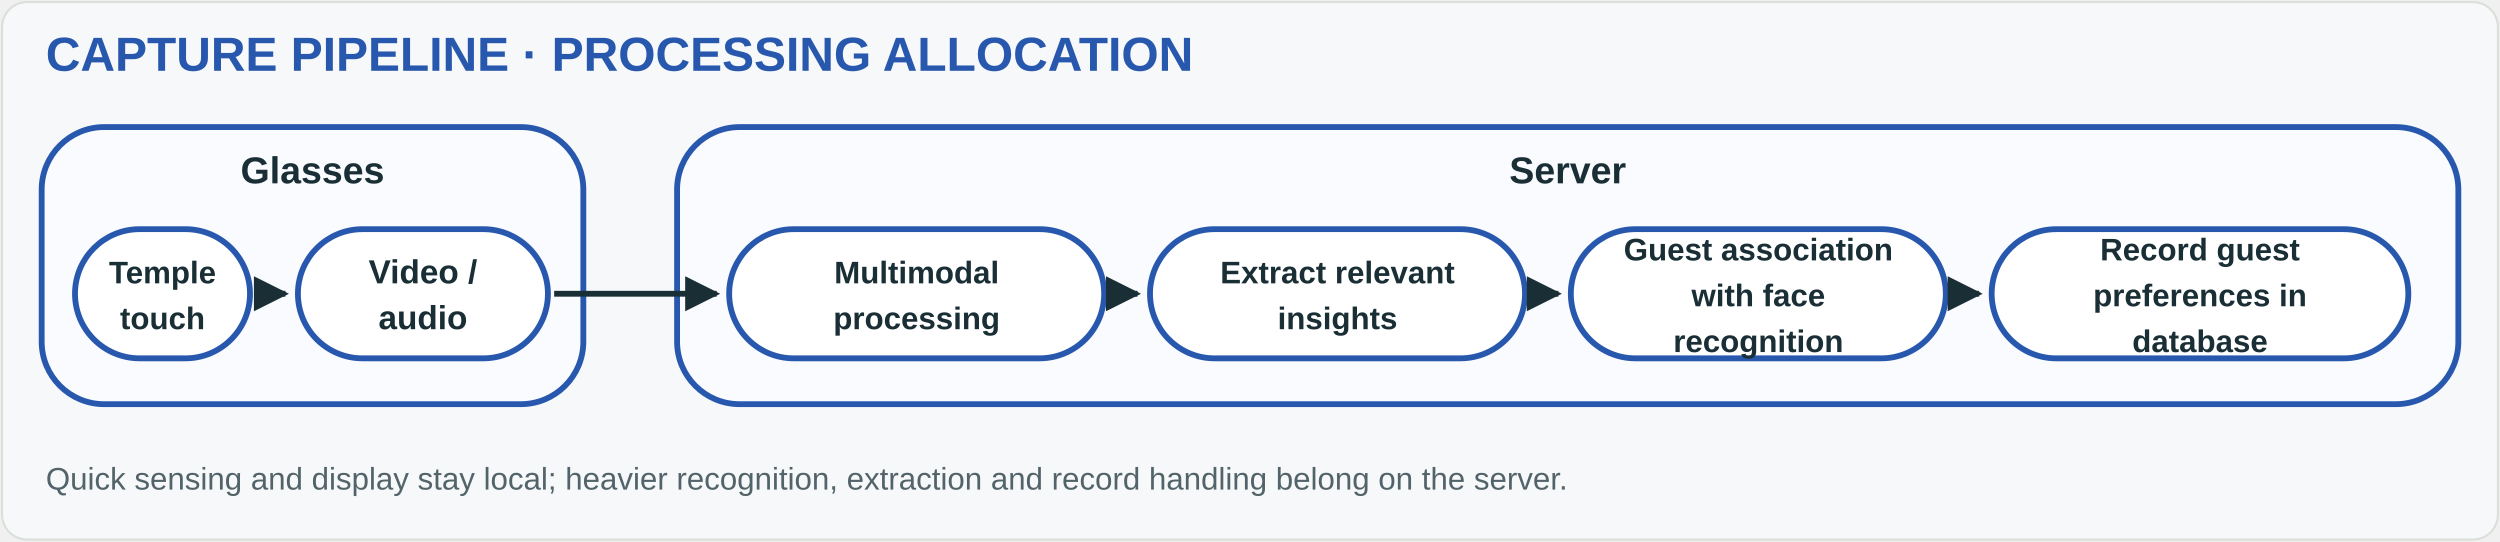
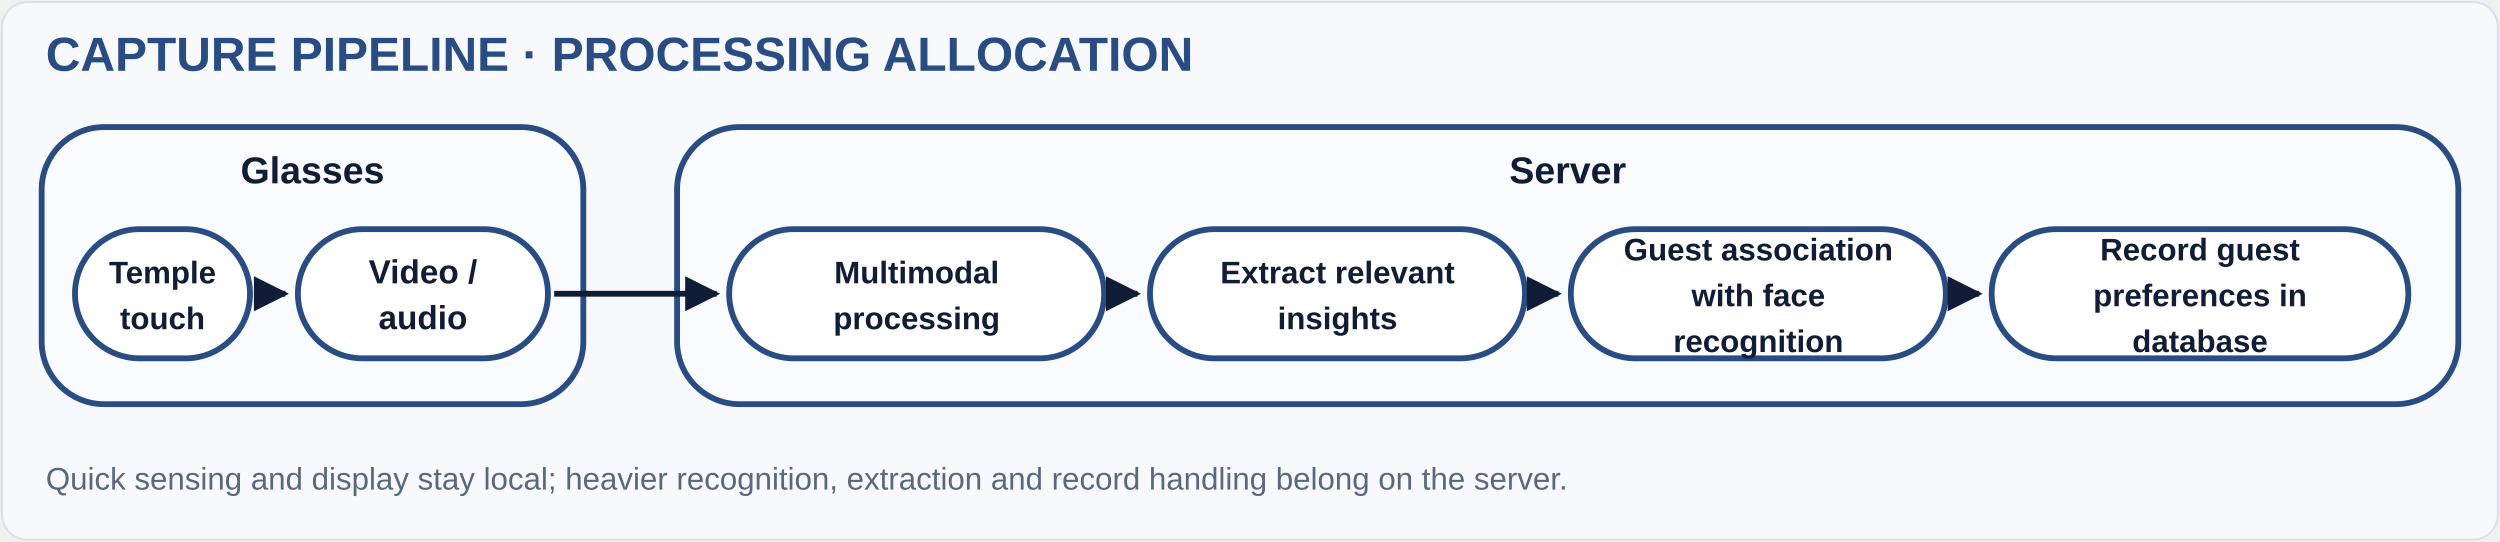
<svg xmlns="http://www.w3.org/2000/svg" width="1200" height="260" viewBox="0 0 1200 260" role="img" aria-labelledby="title description">
  <defs>
    <marker id="arrow" viewBox="0 0 10 10" refX="9" refY="5" markerWidth="6" markerHeight="6" orient="auto">
-       <path d="M0 0 10 5 0 10Z" fill="#192e35" />
+       <path d="M0 0 10 5 0 10Z" fill="#111d36" />
    </marker>
  </defs>
-   <rect x="1" y="1" width="1198" height="258" rx="12" fill="#f7f8fa" stroke="#d9dfd9" />
-   <text x="22" y="34" font-family="Segoe UI,Arial,sans-serif" font-size="23" fill="#2858ad" font-weight="700" text-anchor="start">CAPTURE PIPELINE · PROCESSING ALLOCATION</text>
-   <rect x="20" y="61" width="260" height="133" rx="30" fill="#fafbfe" stroke="#2858ad" stroke-width="2.8" />
-   <text x="150.0" y="88" font-family="Segoe UI,Arial,sans-serif" font-size="18" fill="#192e35" font-weight="650" text-anchor="middle">Glasses</text>
-   <rect x="325" y="61" width="855" height="133" rx="30" fill="#fafbfe" stroke="#2858ad" stroke-width="2.8" />
-   <text x="752.5" y="88" font-family="Segoe UI,Arial,sans-serif" font-size="18" fill="#192e35" font-weight="650" text-anchor="middle">Server</text>
-   <rect x="36" y="110" width="84" height="62" rx="31.0" fill="white" stroke="#2858ad" stroke-width="2.8" />
-   <text x="78.0" y="136.0" font-family="Segoe UI,Arial,sans-serif" font-size="15" fill="#192e35" font-weight="650" text-anchor="middle">Temple</text>
-   <text x="78.0" y="158.0" font-family="Segoe UI,Arial,sans-serif" font-size="15" fill="#192e35" font-weight="650" text-anchor="middle">touch</text>
-   <rect x="143" y="110" width="120" height="62" rx="31.0" fill="white" stroke="#2858ad" stroke-width="2.8" />
-   <text x="203.0" y="136.0" font-family="Segoe UI,Arial,sans-serif" font-size="16" fill="#192e35" font-weight="650" text-anchor="middle">Video /</text>
-   <text x="203.0" y="158.0" font-family="Segoe UI,Arial,sans-serif" font-size="16" fill="#192e35" font-weight="650" text-anchor="middle">audio</text>
-   <path d="M123 141L137 141" fill="none" stroke="#192e35" stroke-width="2.8" marker-end="url(#arrow)" />
-   <rect x="350" y="110" width="180" height="62" rx="31.0" fill="white" stroke="#2858ad" stroke-width="2.8" />
-   <text x="440.0" y="136.0" font-family="Segoe UI,Arial,sans-serif" font-size="15" fill="#192e35" font-weight="650" text-anchor="middle">Multimodal</text>
-   <text x="440.0" y="158.0" font-family="Segoe UI,Arial,sans-serif" font-size="15" fill="#192e35" font-weight="650" text-anchor="middle">processing</text>
-   <rect x="552" y="110" width="180" height="62" rx="31.0" fill="white" stroke="#2858ad" stroke-width="2.8" />
-   <text x="642.0" y="136.0" font-family="Segoe UI,Arial,sans-serif" font-size="15" fill="#192e35" font-weight="650" text-anchor="middle">Extract relevant</text>
-   <text x="642.0" y="158.0" font-family="Segoe UI,Arial,sans-serif" font-size="15" fill="#192e35" font-weight="650" text-anchor="middle">insights</text>
-   <rect x="754" y="110" width="180" height="62" rx="31.0" fill="white" stroke="#2858ad" stroke-width="2.8" />
-   <text x="844.0" y="125.0" font-family="Segoe UI,Arial,sans-serif" font-size="15" fill="#192e35" font-weight="650" text-anchor="middle">Guest association</text>
-   <text x="844.0" y="147.0" font-family="Segoe UI,Arial,sans-serif" font-size="15" fill="#192e35" font-weight="650" text-anchor="middle">with face</text>
-   <text x="844.0" y="169.0" font-family="Segoe UI,Arial,sans-serif" font-size="15" fill="#192e35" font-weight="650" text-anchor="middle">recognition</text>
-   <rect x="956" y="110" width="200" height="62" rx="31.0" fill="white" stroke="#2858ad" stroke-width="2.8" />
-   <text x="1056.0" y="125.0" font-family="Segoe UI,Arial,sans-serif" font-size="15" fill="#192e35" font-weight="650" text-anchor="middle">Record guest</text>
-   <text x="1056.0" y="147.0" font-family="Segoe UI,Arial,sans-serif" font-size="15" fill="#192e35" font-weight="650" text-anchor="middle">preferences in</text>
-   <text x="1056.0" y="169.0" font-family="Segoe UI,Arial,sans-serif" font-size="15" fill="#192e35" font-weight="650" text-anchor="middle">database</text>
-   <path d="M266 141L344 141" fill="none" stroke="#192e35" stroke-width="2.8" marker-end="url(#arrow)" />
-   <path d="M533 141L546 141" fill="none" stroke="#192e35" stroke-width="2.8" marker-end="url(#arrow)" />
-   <path d="M735 141L748 141" fill="none" stroke="#192e35" stroke-width="2.8" marker-end="url(#arrow)" />
-   <path d="M937 141L950 141" fill="none" stroke="#192e35" stroke-width="2.8" marker-end="url(#arrow)" />
-   <text x="22" y="235" font-family="Segoe UI,Arial,sans-serif" font-size="15" fill="#52646a" font-weight="400" text-anchor="start">Quick sensing and display stay local; heavier recognition, extraction and record handling belong on the server.</text>
+   <rect x="1" y="1" width="1198" height="258" rx="12" fill="#f7f9fd" stroke="#d9e0eb" />
+   <text x="22" y="34" font-family="Segoe UI,Arial,sans-serif" font-size="23" fill="#294d83" font-weight="700" text-anchor="start">CAPTURE PIPELINE · PROCESSING ALLOCATION</text>
+   <rect x="20" y="61" width="260" height="133" rx="30" fill="#fafbfe" stroke="#294d83" stroke-width="2.8" />
+   <text x="150.0" y="88" font-family="Segoe UI,Arial,sans-serif" font-size="18" fill="#111d36" font-weight="650" text-anchor="middle">Glasses</text>
+   <rect x="325" y="61" width="855" height="133" rx="30" fill="#fafbfe" stroke="#294d83" stroke-width="2.8" />
+   <text x="752.5" y="88" font-family="Segoe UI,Arial,sans-serif" font-size="18" fill="#111d36" font-weight="650" text-anchor="middle">Server</text>
+   <rect x="36" y="110" width="84" height="62" rx="31.0" fill="white" stroke="#294d83" stroke-width="2.8" />
+   <text x="78.0" y="136.0" font-family="Segoe UI,Arial,sans-serif" font-size="15" fill="#111d36" font-weight="650" text-anchor="middle">Temple</text>
+   <text x="78.0" y="158.0" font-family="Segoe UI,Arial,sans-serif" font-size="15" fill="#111d36" font-weight="650" text-anchor="middle">touch</text>
+   <rect x="143" y="110" width="120" height="62" rx="31.0" fill="white" stroke="#294d83" stroke-width="2.8" />
+   <text x="203.0" y="136.0" font-family="Segoe UI,Arial,sans-serif" font-size="16" fill="#111d36" font-weight="650" text-anchor="middle">Video /</text>
+   <text x="203.0" y="158.0" font-family="Segoe UI,Arial,sans-serif" font-size="16" fill="#111d36" font-weight="650" text-anchor="middle">audio</text>
+   <path d="M123 141L137 141" fill="none" stroke="#111d36" stroke-width="2.8" marker-end="url(#arrow)" />
+   <rect x="350" y="110" width="180" height="62" rx="31.0" fill="white" stroke="#294d83" stroke-width="2.8" />
+   <text x="440.0" y="136.0" font-family="Segoe UI,Arial,sans-serif" font-size="15" fill="#111d36" font-weight="650" text-anchor="middle">Multimodal</text>
+   <text x="440.0" y="158.0" font-family="Segoe UI,Arial,sans-serif" font-size="15" fill="#111d36" font-weight="650" text-anchor="middle">processing</text>
+   <rect x="552" y="110" width="180" height="62" rx="31.0" fill="white" stroke="#294d83" stroke-width="2.8" />
+   <text x="642.0" y="136.0" font-family="Segoe UI,Arial,sans-serif" font-size="15" fill="#111d36" font-weight="650" text-anchor="middle">Extract relevant</text>
+   <text x="642.0" y="158.0" font-family="Segoe UI,Arial,sans-serif" font-size="15" fill="#111d36" font-weight="650" text-anchor="middle">insights</text>
+   <rect x="754" y="110" width="180" height="62" rx="31.0" fill="white" stroke="#294d83" stroke-width="2.8" />
+   <text x="844.0" y="125.0" font-family="Segoe UI,Arial,sans-serif" font-size="15" fill="#111d36" font-weight="650" text-anchor="middle">Guest association</text>
+   <text x="844.0" y="147.0" font-family="Segoe UI,Arial,sans-serif" font-size="15" fill="#111d36" font-weight="650" text-anchor="middle">with face</text>
+   <text x="844.0" y="169.0" font-family="Segoe UI,Arial,sans-serif" font-size="15" fill="#111d36" font-weight="650" text-anchor="middle">recognition</text>
+   <rect x="956" y="110" width="200" height="62" rx="31.0" fill="white" stroke="#294d83" stroke-width="2.8" />
+   <text x="1056.0" y="125.0" font-family="Segoe UI,Arial,sans-serif" font-size="15" fill="#111d36" font-weight="650" text-anchor="middle">Record guest</text>
+   <text x="1056.0" y="147.0" font-family="Segoe UI,Arial,sans-serif" font-size="15" fill="#111d36" font-weight="650" text-anchor="middle">preferences in</text>
+   <text x="1056.0" y="169.0" font-family="Segoe UI,Arial,sans-serif" font-size="15" fill="#111d36" font-weight="650" text-anchor="middle">database</text>
+   <path d="M266 141L344 141" fill="none" stroke="#111d36" stroke-width="2.8" marker-end="url(#arrow)" />
+   <path d="M533 141L546 141" fill="none" stroke="#111d36" stroke-width="2.8" marker-end="url(#arrow)" />
+   <path d="M735 141L748 141" fill="none" stroke="#111d36" stroke-width="2.8" marker-end="url(#arrow)" />
+   <path d="M937 141L950 141" fill="none" stroke="#111d36" stroke-width="2.8" marker-end="url(#arrow)" />
+   <text x="22" y="235" font-family="Segoe UI,Arial,sans-serif" font-size="15" fill="#59677f" font-weight="400" text-anchor="start">Quick sensing and display stay local; heavier recognition, extraction and record handling belong on the server.</text>
</svg>
